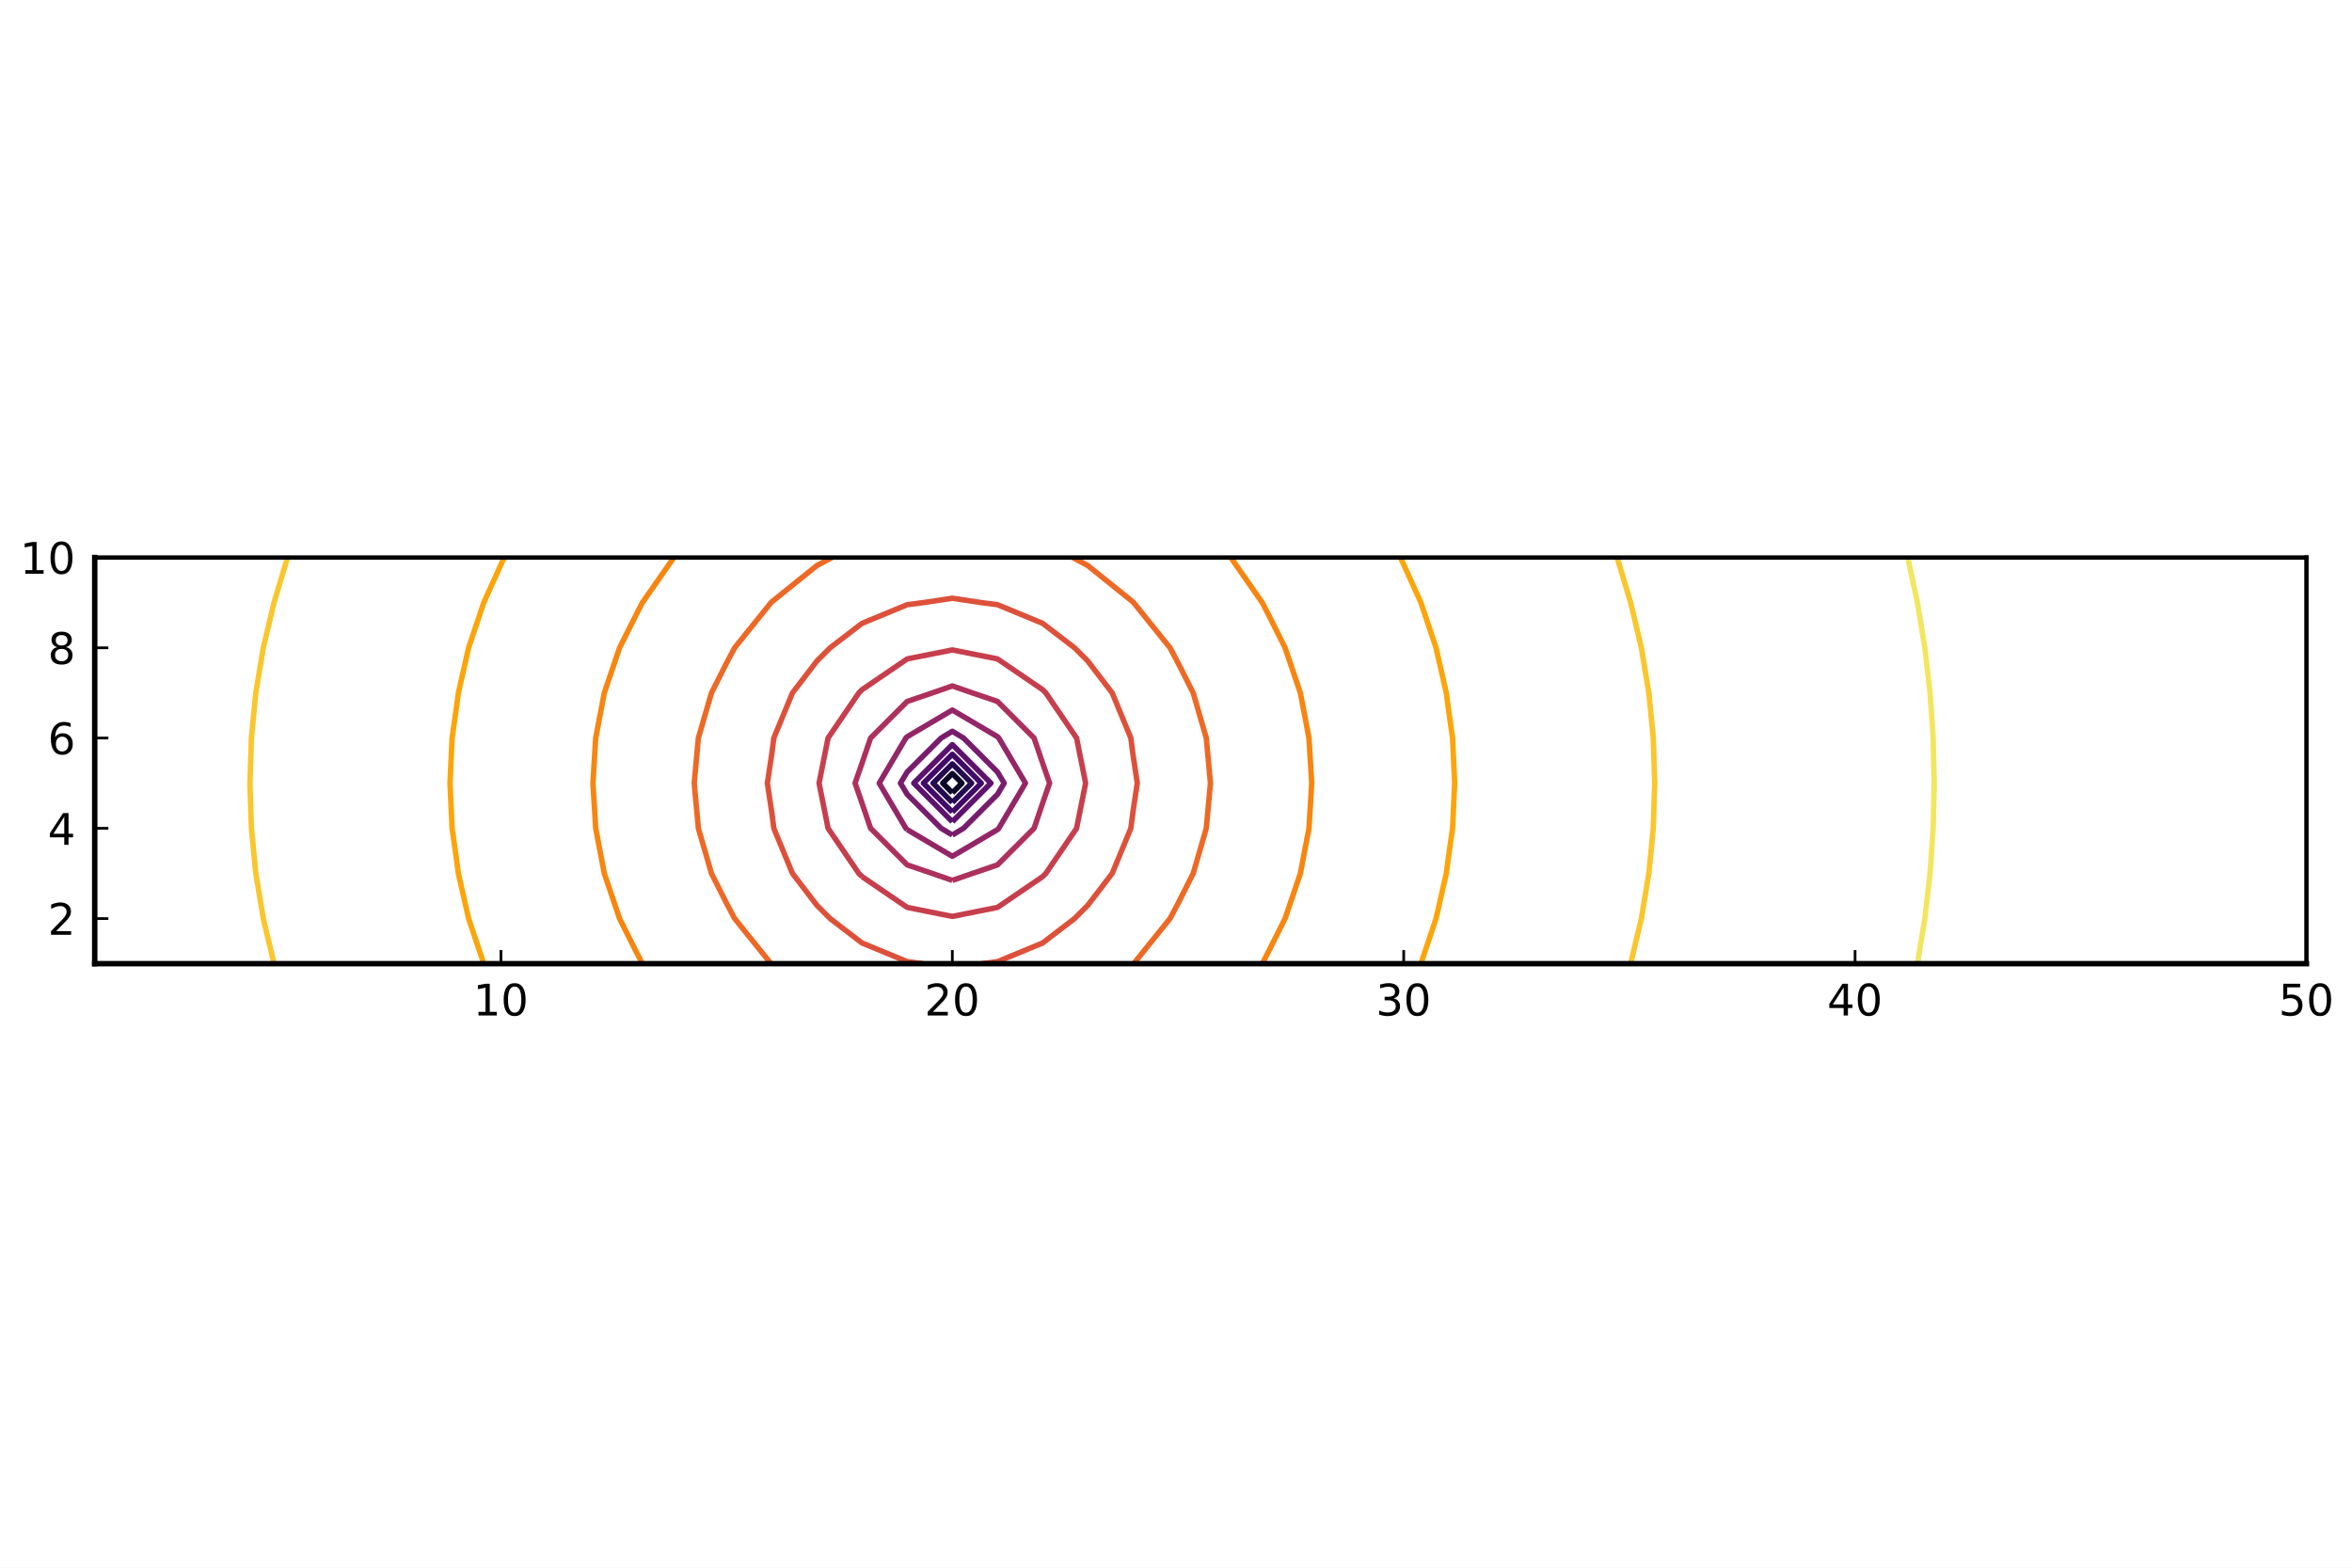
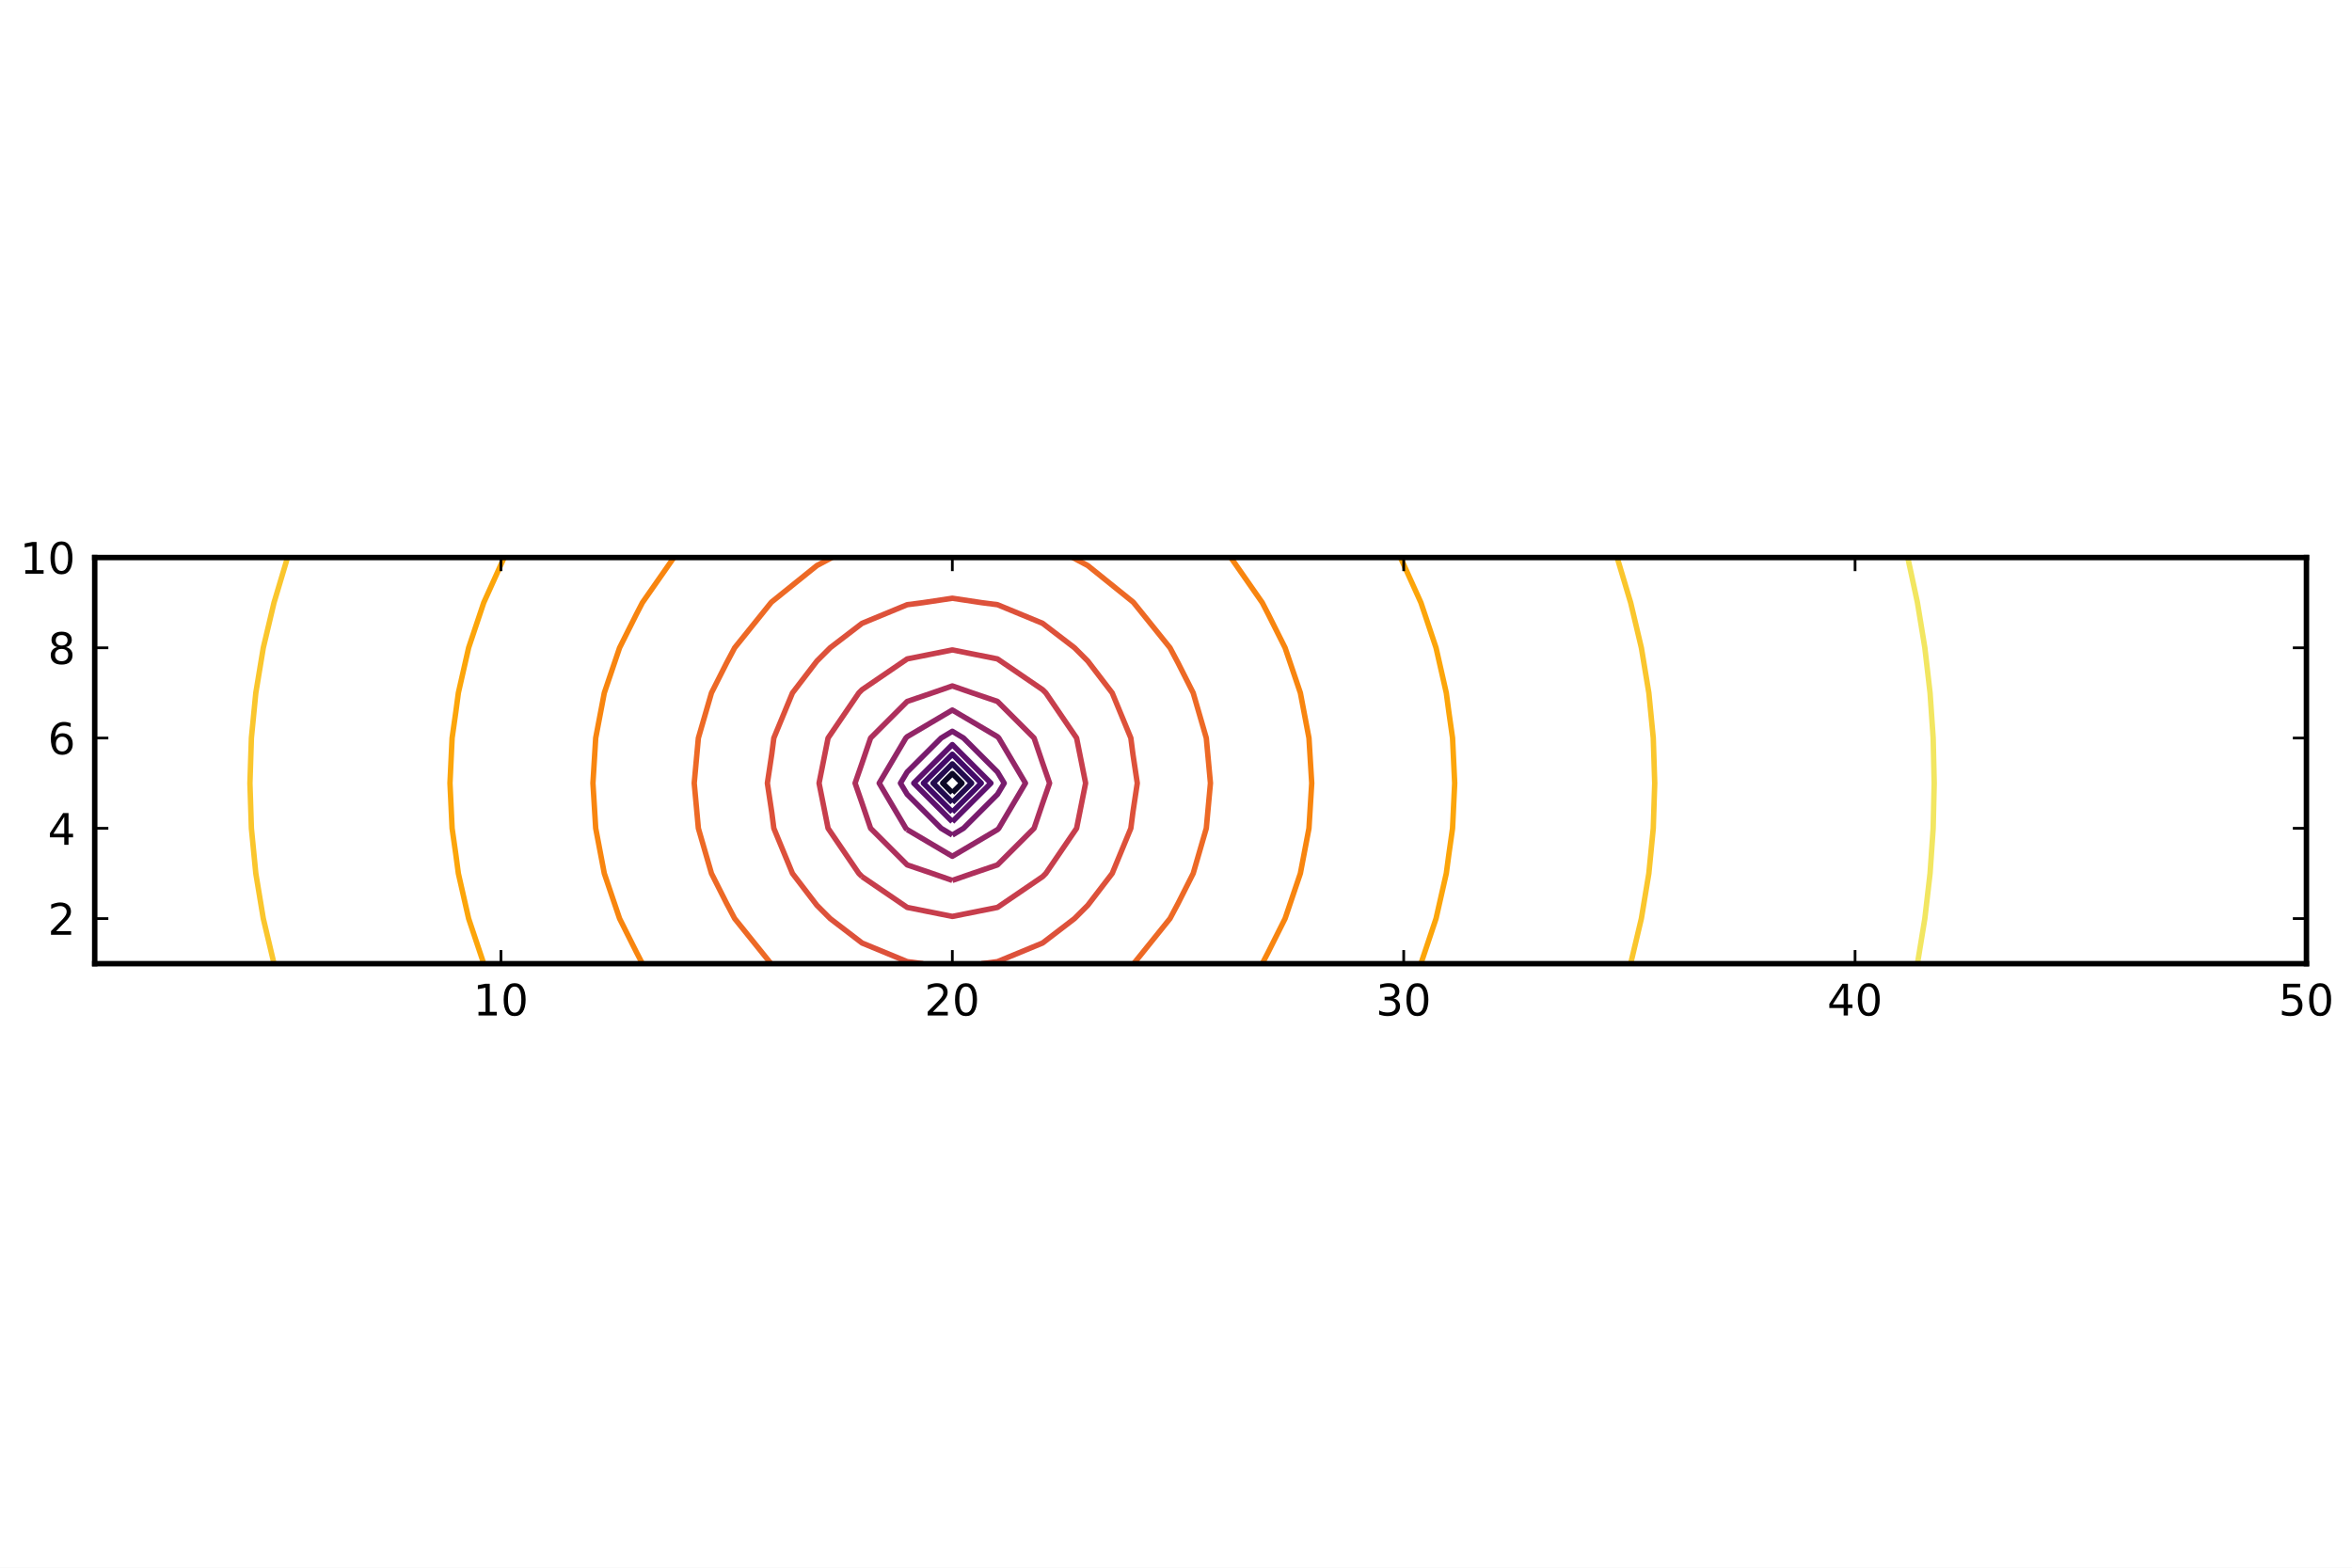
<svg xmlns="http://www.w3.org/2000/svg" xmlns:xlink="http://www.w3.org/1999/xlink" height="288pt" version="1.1" viewBox="0 0 432 288" width="432pt">
  <defs>
    <style type="text/css">*{stroke-linecap:butt;stroke-linejoin:round;}</style>
  </defs>
  <g id="figure_1">
    <g id="patch_1">
      <path d="M 0 288  L 432 288  L 432 0  L 0 0  z " style="fill:#ffffff;" />
    </g>
    <g id="axes_1">
      <g id="patch_2">
        <path d="M 17.398 177.037  L 423.634 177.037  L 423.634 102.423  L 17.398 102.423  z " style="fill:#ffffff;" />
      </g>
      <g id="LineCollection_1">
-         <path clip-path="url(#p36c60db632)" d="M 174.918 143.875  " style="fill:none;stroke:#000004;" />
+         <path clip-path="url(#p03f55fb876)" d="M 174.918 143.875  " style="fill:none;stroke:#000004;" />
      </g>
      <g id="LineCollection_2">
-         <path clip-path="url(#p36c60db632)" d="M 174.918 145.646  L 173.148 143.875  L 174.918 142.105  L 176.689 143.875  L 174.918 145.646  " style="fill:none;stroke:#0c0826;" />
+         <path clip-path="url(#p03f55fb876)" d="M 174.918 145.646  L 173.148 143.875  L 174.918 142.105  L 176.689 143.875  L 174.918 145.646  " style="fill:none;stroke:#0c0826;" />
      </g>
      <g id="LineCollection_3">
-         <path clip-path="url(#p36c60db632)" d="M 174.918 147.416  L 171.377 143.875  L 174.918 140.334  L 178.459 143.875  L 174.918 147.416  " style="fill:none;stroke:#240c4f;" />
+         <path clip-path="url(#p03f55fb876)" d="M 174.918 147.416  L 171.377 143.875  L 174.918 140.334  L 178.459 143.875  L 174.918 147.416  " style="fill:none;stroke:#240c4f;" />
      </g>
      <g id="LineCollection_4">
-         <path clip-path="url(#p36c60db632)" d="M 174.918 149.187  L 169.607 143.875  L 174.918 138.564  L 180.23 143.875  L 174.918 149.187  " style="fill:none;stroke:#420a68;" />
+         <path clip-path="url(#p03f55fb876)" d="M 174.918 149.187  L 169.607 143.875  L 174.918 138.564  L 180.23 143.875  L 174.918 149.187  " style="fill:none;stroke:#420a68;" />
      </g>
      <g id="LineCollection_5">
-         <path clip-path="url(#p36c60db632)" d="M 174.918 150.957  L 167.836 143.875  L 174.918 136.793  L 182 143.875  L 174.918 150.957  " style="fill:none;stroke:#5d126e;" />
+         <path clip-path="url(#p03f55fb876)" d="M 174.918 150.957  L 167.836 143.875  L 174.918 136.793  L 182 143.875  L 174.918 150.957  " style="fill:none;stroke:#5d126e;" />
      </g>
      <g id="LineCollection_6">
-         <path clip-path="url(#p36c60db632)" d="M 174.918 153.405  L 172.862 152.166  L 166.628 145.932  L 165.389 143.875  L 166.628 141.819  L 172.862 135.585  L 174.918 134.346  L 176.974 135.585  L 183.209 141.819  L 184.448 143.875  L 183.209 145.932  L 176.974 152.166  L 174.918 153.405  " style="fill:none;stroke:#781c6d;" />
+         <path clip-path="url(#p03f55fb876)" d="M 174.918 153.405  L 172.862 152.166  L 166.628 145.932  L 165.389 143.875  L 166.628 141.819  L 172.862 135.585  L 174.918 134.346  L 176.974 135.585  L 183.209 141.819  L 184.448 143.875  L 183.209 145.932  L 176.974 152.166  L 174.918 153.405  " style="fill:none;stroke:#781c6d;" />
      </g>
      <g id="LineCollection_7">
-         <path clip-path="url(#p36c60db632)" d="M 166.628 152.411  L 166.382 152.166  L 161.485 143.875  L 166.382 135.585  L 166.628 135.339  L 174.918 130.442  L 183.209 135.339  L 183.454 135.585  L 188.351 143.875  L 183.454 152.166  L 183.209 152.411  L 174.918 157.309  L 166.628 152.411  " style="fill:none;stroke:#932667;" />
+         <path clip-path="url(#p03f55fb876)" d="M 166.628 152.411  L 166.382 152.166  L 161.485 143.875  L 166.382 135.585  L 166.628 135.339  L 174.918 130.442  L 183.209 135.339  L 183.454 135.585  L 188.351 143.875  L 183.454 152.166  L 183.209 152.411  L 174.918 157.309  L 166.628 152.411  " style="fill:none;stroke:#932667;" />
      </g>
      <g id="LineCollection_8">
-         <path clip-path="url(#p36c60db632)" d="M 174.918 161.738  L 171.229 160.456  L 166.628 158.891  L 159.903 152.166  L 158.337 147.564  L 157.056 143.875  L 158.337 140.186  L 159.903 135.585  L 166.628 128.86  L 171.229 127.294  L 174.918 126.013  L 178.607 127.294  L 183.209 128.86  L 189.934 135.585  L 191.499 140.186  L 192.781 143.875  L 191.499 147.564  L 189.934 152.166  L 183.209 158.891  L 178.607 160.456  L 174.918 161.738  " style="fill:none;stroke:#ae305c;" />
+         <path clip-path="url(#p03f55fb876)" d="M 174.918 161.738  L 171.229 160.456  L 166.628 158.891  L 159.903 152.166  L 158.337 147.564  L 157.056 143.875  L 158.337 140.186  L 159.903 135.585  L 166.628 128.86  L 171.229 127.294  L 174.918 126.013  L 178.607 127.294  L 183.209 128.86  L 189.934 135.585  L 191.499 140.186  L 192.781 143.875  L 191.499 147.564  L 189.934 152.166  L 183.209 158.891  L 178.607 160.456  L 174.918 161.738  " style="fill:none;stroke:#ae305c;" />
      </g>
      <g id="LineCollection_9">
-         <path clip-path="url(#p36c60db632)" d="M 158.337 161.048  L 157.746 160.456  L 152.093 152.166  L 150.44 143.875  L 152.093 135.585  L 157.746 127.294  L 158.337 126.703  L 166.628 121.05  L 174.918 119.397  L 183.209 121.05  L 191.499 126.703  L 192.091 127.294  L 197.744 135.585  L 199.397 143.875  L 197.744 152.166  L 192.091 160.456  L 191.499 161.048  L 183.209 166.701  L 174.918 168.354  L 166.628 166.701  L 158.337 161.048  " style="fill:none;stroke:#c73e4c;" />
+         <path clip-path="url(#p03f55fb876)" d="M 158.337 161.048  L 157.746 160.456  L 152.093 152.166  L 150.44 143.875  L 152.093 135.585  L 157.746 127.294  L 158.337 126.703  L 166.628 121.05  L 174.918 119.397  L 183.209 121.05  L 191.499 126.703  L 192.091 127.294  L 197.744 135.585  L 199.397 143.875  L 197.744 152.166  L 192.091 160.456  L 191.499 161.048  L 183.209 166.701  L 174.918 168.354  L 166.628 166.701  L 158.337 161.048  " style="fill:none;stroke:#c73e4c;" />
      </g>
      <g id="LineCollection_10">
-         <path clip-path="url(#p36c60db632)" d="M 169.54 177.037  L 166.628 176.663  L 158.337 173.239  L 152.475 168.747  L 150.047 166.318  L 145.554 160.456  L 142.13 152.166  L 141.756 149.253  L 140.947 143.875  L 141.756 138.497  L 142.13 135.585  L 145.554 127.294  L 150.047 121.432  L 152.475 119.004  L 158.337 114.511  L 166.628 111.088  L 169.54 110.713  L 174.918 109.904  L 180.296 110.713  L 183.209 111.088  L 191.499 114.511  L 197.361 119.004  L 199.79 121.432  L 204.282 127.294  L 207.706 135.585  L 208.08 138.497  L 208.889 143.875  L 208.08 149.253  L 207.706 152.166  L 204.282 160.456  L 199.79 166.318  L 197.361 168.747  L 191.499 173.239  L 183.209 176.663  L 180.296 177.037  " style="fill:none;stroke:#dd513a;" />
+         <path clip-path="url(#p03f55fb876)" d="M 169.54 177.037  L 166.628 176.663  L 158.337 173.239  L 152.475 168.747  L 150.047 166.318  L 145.554 160.456  L 142.13 152.166  L 141.756 149.253  L 140.947 143.875  L 141.756 138.497  L 142.13 135.585  L 145.554 127.294  L 150.047 121.432  L 152.475 119.004  L 158.337 114.511  L 166.628 111.088  L 169.54 110.713  L 174.918 109.904  L 180.296 110.713  L 183.209 111.088  L 191.499 114.511  L 197.361 119.004  L 199.79 121.432  L 204.282 127.294  L 207.706 135.585  L 208.08 138.497  L 208.889 143.875  L 208.08 149.253  L 207.706 152.166  L 204.282 160.456  L 199.79 166.318  L 197.361 168.747  L 191.499 173.239  L 183.209 176.663  L 180.296 177.037  " style="fill:none;stroke:#dd513a;" />
      </g>
      <g id="LineCollection_11">
-         <path clip-path="url(#p36c60db632)" d="M 141.613 177.037  L 134.937 168.747  L 133.466 165.978  L 130.676 160.456  L 128.271 152.166  L 127.51 143.875  L 128.271 135.585  L 130.676 127.294  L 133.466 121.772  L 134.937 119.004  L 141.613 110.713  L 141.756 110.57  L 150.047 103.894  L 152.815 102.423  " style="fill:none;stroke:#ed6925;" />
-         <path clip-path="url(#p36c60db632)" d="M 197.021 102.423  L 199.79 103.894  L 208.08 110.57  L 208.223 110.713  L 214.899 119.004  L 216.371 121.772  L 219.16 127.294  L 221.565 135.585  L 222.326 143.875  L 221.565 152.166  L 219.16 160.456  L 216.371 165.978  L 214.899 168.747  L 208.223 177.037  " style="fill:none;stroke:#ed6925;" />
+         <path clip-path="url(#p03f55fb876)" d="M 141.613 177.037  L 134.937 168.747  L 133.466 165.978  L 130.676 160.456  L 128.271 152.166  L 127.51 143.875  L 128.271 135.585  L 130.676 127.294  L 133.466 121.772  L 134.937 119.004  L 141.613 110.713  L 141.756 110.57  L 150.047 103.894  L 152.815 102.423  " style="fill:none;stroke:#ed6925;" />
+         <path clip-path="url(#p03f55fb876)" d="M 197.021 102.423  L 199.79 103.894  L 208.08 110.57  L 208.223 110.713  L 214.899 119.004  L 216.371 121.772  L 219.16 127.294  L 221.565 135.585  L 222.326 143.875  L 221.565 152.166  L 219.16 160.456  L 216.371 165.978  L 214.899 168.747  L 208.223 177.037  " style="fill:none;stroke:#ed6925;" />
      </g>
      <g id="LineCollection_12">
-         <path clip-path="url(#p36c60db632)" d="M 117.99 177.037  L 116.885 174.902  L 113.8 168.747  L 110.993 160.456  L 109.415 152.166  L 108.908 143.875  L 109.415 135.585  L 110.993 127.294  L 113.8 119.004  L 116.885 112.849  L 117.99 110.713  L 123.77 102.423  " style="fill:none;stroke:#f8850f;" />
-         <path clip-path="url(#p36c60db632)" d="M 226.067 102.423  L 231.846 110.713  L 232.952 112.849  L 236.036 119.004  L 238.844 127.294  L 240.422 135.585  L 240.929 143.875  L 240.422 152.166  L 238.844 160.456  L 236.036 168.747  L 232.952 174.902  L 231.846 177.037  " style="fill:none;stroke:#f8850f;" />
+         <path clip-path="url(#p03f55fb876)" d="M 117.99 177.037  L 116.885 174.902  L 113.8 168.747  L 110.993 160.456  L 109.415 152.166  L 108.908 143.875  L 109.415 135.585  L 110.993 127.294  L 113.8 119.004  L 116.885 112.849  L 117.99 110.713  L 123.77 102.423  " style="fill:none;stroke:#f8850f;" />
+         <path clip-path="url(#p03f55fb876)" d="M 226.067 102.423  L 231.846 110.713  L 232.952 112.849  L 236.036 119.004  L 238.844 127.294  L 240.422 135.585  L 240.929 143.875  L 240.422 152.166  L 238.844 160.456  L 236.036 168.747  L 232.952 174.902  L 231.846 177.037  " style="fill:none;stroke:#f8850f;" />
      </g>
      <g id="LineCollection_13">
-         <path clip-path="url(#p36c60db632)" d="M 88.851 177.037  L 86.074 168.747  L 84.189 160.456  L 83.722 156.963  L 83.04 152.166  L 82.649 143.875  L 83.04 135.585  L 83.722 130.787  L 84.189 127.294  L 86.074 119.004  L 88.851 110.713  L 92.013 103.719  L 92.605 102.423  " style="fill:none;stroke:#fca50a;" />
-         <path clip-path="url(#p36c60db632)" d="M 257.231 102.423  L 257.823 103.719  L 260.986 110.713  L 263.762 119.004  L 265.647 127.294  L 266.114 130.787  L 266.796 135.585  L 267.187 143.875  L 266.796 152.166  L 266.114 156.963  L 265.647 160.456  L 263.762 168.747  L 260.986 177.037  " style="fill:none;stroke:#fca50a;" />
+         <path clip-path="url(#p03f55fb876)" d="M 88.851 177.037  L 86.074 168.747  L 84.189 160.456  L 83.722 156.963  L 83.04 152.166  L 82.649 143.875  L 83.04 135.585  L 83.722 130.787  L 84.189 127.294  L 86.074 119.004  L 88.851 110.713  L 92.013 103.719  L 92.605 102.423  " style="fill:none;stroke:#fca50a;" />
+         <path clip-path="url(#p03f55fb876)" d="M 257.231 102.423  L 257.823 103.719  L 260.986 110.713  L 263.762 119.004  L 265.647 127.294  L 266.114 130.787  L 266.796 135.585  L 267.187 143.875  L 266.796 152.166  L 266.114 156.963  L 265.647 160.456  L 263.762 168.747  L 260.986 177.037  " style="fill:none;stroke:#fca50a;" />
      </g>
      <g id="LineCollection_14">
-         <path clip-path="url(#p36c60db632)" d="M 50.328 177.037  L 48.36 168.747  L 46.986 160.456  L 46.175 152.166  L 45.907 143.875  L 46.175 135.585  L 46.986 127.294  L 48.36 119.004  L 50.328 110.713  L 50.56 109.948  L 52.809 102.423  " style="fill:none;stroke:#fac62d;" />
-         <path clip-path="url(#p36c60db632)" d="M 297.027 102.423  L 299.276 109.948  L 299.509 110.713  L 301.476 119.004  L 302.85 127.294  L 303.661 135.585  L 303.929 143.875  L 303.661 152.166  L 302.85 160.456  L 301.476 168.747  L 299.509 177.037  " style="fill:none;stroke:#fac62d;" />
+         <path clip-path="url(#p03f55fb876)" d="M 50.328 177.037  L 48.36 168.747  L 46.986 160.456  L 46.175 152.166  L 45.907 143.875  L 46.175 135.585  L 46.986 127.294  L 48.36 119.004  L 50.328 110.713  L 50.56 109.948  L 52.809 102.423  " style="fill:none;stroke:#fac62d;" />
+         <path clip-path="url(#p03f55fb876)" d="M 297.027 102.423  L 299.276 109.948  L 299.509 110.713  L 301.476 119.004  L 302.85 127.294  L 303.661 135.585  L 303.929 143.875  L 303.661 152.166  L 302.85 160.456  L 301.476 168.747  L 299.509 177.037  " style="fill:none;stroke:#fac62d;" />
      </g>
      <g id="LineCollection_15">
-         <path clip-path="url(#p36c60db632)" d="M 350.407 102.423  L 352.184 110.713  L 353.543 119.004  L 354.502 127.294  L 355.072 135.585  L 355.262 143.875  L 355.072 152.166  L 354.502 160.456  L 353.543 168.747  L 352.184 177.037  " style="fill:none;stroke:#f2e661;" />
+         <path clip-path="url(#p03f55fb876)" d="M 350.407 102.423  L 352.184 110.713  L 353.543 119.004  L 354.502 127.294  L 355.072 135.585  L 355.262 143.875  L 355.072 152.166  L 354.502 160.456  L 353.543 168.747  L 352.184 177.037  " style="fill:none;stroke:#f2e661;" />
      </g>
      <g id="LineCollection_16" />
      <g id="matplotlib.axis_1">
        <g id="xtick_1">
          <g id="line2d_1">
            <defs>
-               <path d="M 0 0  L 0 -2.5  " id="m67c2e6fa4d" style="stroke:#000000;stroke-width:0.5;" />
-             </defs>
-             <g>
-               <use style="stroke:#000000;stroke-width:0.5;" x="92.013" xlink:href="#m67c2e6fa4d" y="177.037" />
+               <path d="M 0 0  L 0 -2.5  " id="m2ab9bc9e04" style="stroke:#000000;stroke-width:0.5;" />
+             </defs>
+             <g>
+               <use style="stroke:#000000;stroke-width:0.5;" x="92.013" xlink:href="#m2ab9bc9e04" y="177.037" />
+             </g>
+           </g>
+           <g id="line2d_2">
+             <defs>
+               <path d="M 0 0  L 0 2.5  " id="m212cce0cb9" style="stroke:#000000;stroke-width:0.5;" />
+             </defs>
+             <g>
+               <use style="stroke:#000000;stroke-width:0.5;" x="92.013" xlink:href="#m212cce0cb9" y="102.423" />
            </g>
          </g>
          <g id="text_1">
            <g transform="translate(86.89296 186.6161)scale(0.08 -0.08)">
              <defs>
                <path d="M 12.406 8.297  L 28.516 8.297  L 28.516 63.922  L 10.984 60.406  L 10.984 69.391  L 28.422 72.906  L 38.281 72.906  L 38.281 8.297  L 54.391 8.297  L 54.391 0  L 12.406 0  z " id="DejaVuSans-49" />
                <path d="M 31.781 66.406  Q 24.172 66.406 20.328 58.906  Q 16.5 51.422 16.5 36.375  Q 16.5 21.391 20.328 13.891  Q 24.172 6.391 31.781 6.391  Q 39.453 6.391 43.281 13.891  Q 47.125 21.391 47.125 36.375  Q 47.125 51.422 43.281 58.906  Q 39.453 66.406 31.781 66.406  z M 31.781 74.219  Q 44.047 74.219 50.516 64.516  Q 56.984 54.828 56.984 36.375  Q 56.984 17.969 50.516 8.266  Q 44.047 -1.422 31.781 -1.422  Q 19.531 -1.422 13.062 8.266  Q 6.594 17.969 6.594 36.375  Q 6.594 54.828 13.062 64.516  Q 19.531 74.219 31.781 74.219  z " id="DejaVuSans-48" />
              </defs>
              <use transform="translate(0 0.78125)" xlink:href="#DejaVuSans-49" />
              <use transform="translate(63.62305 0.78125)" xlink:href="#DejaVuSans-48" />
            </g>
          </g>
        </g>
        <g id="xtick_2">
-           <g id="line2d_2">
-             <g>
-               <use style="stroke:#000000;stroke-width:0.5;" x="174.918" xlink:href="#m67c2e6fa4d" y="177.037" />
+           <g id="line2d_3">
+             <g>
+               <use style="stroke:#000000;stroke-width:0.5;" x="174.918" xlink:href="#m2ab9bc9e04" y="177.037" />
+             </g>
+           </g>
+           <g id="line2d_4">
+             <g>
+               <use style="stroke:#000000;stroke-width:0.5;" x="174.918" xlink:href="#m212cce0cb9" y="102.423" />
            </g>
          </g>
          <g id="text_2">
            <g transform="translate(169.7981 186.6161)scale(0.08 -0.08)">
              <defs>
                <path d="M 19.188 8.297  L 53.609 8.297  L 53.609 0  L 7.328 0  L 7.328 8.297  Q 12.938 14.109 22.625 23.891  Q 32.328 33.688 34.812 36.531  Q 39.547 41.844 41.422 45.531  Q 43.312 49.219 43.312 52.781  Q 43.312 58.594 39.234 62.25  Q 35.156 65.922 28.609 65.922  Q 23.969 65.922 18.812 64.312  Q 13.672 62.703 7.812 59.422  L 7.812 69.391  Q 13.766 71.781 18.938 73  Q 24.125 74.219 28.422 74.219  Q 39.75 74.219 46.484 68.547  Q 53.219 62.891 53.219 53.422  Q 53.219 48.922 51.531 44.891  Q 49.859 40.875 45.406 35.406  Q 44.188 33.984 37.641 27.219  Q 31.109 20.453 19.188 8.297  z " id="DejaVuSans-50" />
              </defs>
              <use transform="translate(0 0.78125)" xlink:href="#DejaVuSans-50" />
              <use transform="translate(63.62305 0.78125)" xlink:href="#DejaVuSans-48" />
            </g>
          </g>
        </g>
        <g id="xtick_3">
-           <g id="line2d_3">
-             <g>
-               <use style="stroke:#000000;stroke-width:0.5;" x="257.823" xlink:href="#m67c2e6fa4d" y="177.037" />
+           <g id="line2d_5">
+             <g>
+               <use style="stroke:#000000;stroke-width:0.5;" x="257.823" xlink:href="#m2ab9bc9e04" y="177.037" />
+             </g>
+           </g>
+           <g id="line2d_6">
+             <g>
+               <use style="stroke:#000000;stroke-width:0.5;" x="257.823" xlink:href="#m212cce0cb9" y="102.423" />
            </g>
          </g>
          <g id="text_3">
            <g transform="translate(252.7032 186.6161)scale(0.08 -0.08)">
              <defs>
                <path d="M 40.578 39.312  Q 47.656 37.797 51.625 33  Q 55.609 28.219 55.609 21.188  Q 55.609 10.406 48.188 4.484  Q 40.766 -1.422 27.094 -1.422  Q 22.516 -1.422 17.656 -0.516  Q 12.797 0.391 7.625 2.203  L 7.625 11.719  Q 11.719 9.328 16.594 8.109  Q 21.484 6.891 26.812 6.891  Q 36.078 6.891 40.938 10.547  Q 45.797 14.203 45.797 21.188  Q 45.797 27.641 41.281 31.266  Q 36.766 34.906 28.719 34.906  L 20.219 34.906  L 20.219 43.016  L 29.109 43.016  Q 36.375 43.016 40.234 45.922  Q 44.094 48.828 44.094 54.297  Q 44.094 59.906 40.109 62.906  Q 36.141 65.922 28.719 65.922  Q 24.656 65.922 20.016 65.031  Q 15.375 64.156 9.812 62.312  L 9.812 71.094  Q 15.438 72.656 20.344 73.438  Q 25.25 74.219 29.594 74.219  Q 40.828 74.219 47.359 69.109  Q 53.906 64.016 53.906 55.328  Q 53.906 49.266 50.438 45.094  Q 46.969 40.922 40.578 39.312  z " id="DejaVuSans-51" />
              </defs>
              <use transform="translate(0 0.78125)" xlink:href="#DejaVuSans-51" />
              <use transform="translate(63.62305 0.78125)" xlink:href="#DejaVuSans-48" />
            </g>
          </g>
        </g>
        <g id="xtick_4">
-           <g id="line2d_4">
-             <g>
-               <use style="stroke:#000000;stroke-width:0.5;" x="340.728" xlink:href="#m67c2e6fa4d" y="177.037" />
+           <g id="line2d_7">
+             <g>
+               <use style="stroke:#000000;stroke-width:0.5;" x="340.728" xlink:href="#m2ab9bc9e04" y="177.037" />
+             </g>
+           </g>
+           <g id="line2d_8">
+             <g>
+               <use style="stroke:#000000;stroke-width:0.5;" x="340.728" xlink:href="#m212cce0cb9" y="102.423" />
            </g>
          </g>
          <g id="text_4">
            <g transform="translate(335.6084 186.6161)scale(0.08 -0.08)">
              <defs>
                <path d="M 37.797 64.312  L 12.891 25.391  L 37.797 25.391  z M 35.203 72.906  L 47.609 72.906  L 47.609 25.391  L 58.016 25.391  L 58.016 17.188  L 47.609 17.188  L 47.609 0  L 37.797 0  L 37.797 17.188  L 4.891 17.188  L 4.891 26.703  z " id="DejaVuSans-52" />
              </defs>
              <use transform="translate(0 0.78125)" xlink:href="#DejaVuSans-52" />
              <use transform="translate(63.62305 0.78125)" xlink:href="#DejaVuSans-48" />
            </g>
          </g>
        </g>
        <g id="xtick_5">
-           <g id="line2d_5">
-             <g>
-               <use style="stroke:#000000;stroke-width:0.5;" x="423.634" xlink:href="#m67c2e6fa4d" y="177.037" />
+           <g id="line2d_9">
+             <g>
+               <use style="stroke:#000000;stroke-width:0.5;" x="423.634" xlink:href="#m2ab9bc9e04" y="177.037" />
+             </g>
+           </g>
+           <g id="line2d_10">
+             <g>
+               <use style="stroke:#000000;stroke-width:0.5;" x="423.634" xlink:href="#m212cce0cb9" y="102.423" />
            </g>
          </g>
          <g id="text_5">
            <g transform="translate(418.5135 186.6161)scale(0.08 -0.08)">
              <defs>
                <path d="M 10.797 72.906  L 49.516 72.906  L 49.516 64.594  L 19.828 64.594  L 19.828 46.734  Q 21.969 47.469 24.109 47.828  Q 26.266 48.188 28.422 48.188  Q 40.625 48.188 47.75 41.5  Q 54.891 34.812 54.891 23.391  Q 54.891 11.625 47.562 5.094  Q 40.234 -1.422 26.906 -1.422  Q 22.312 -1.422 17.547 -0.641  Q 12.797 0.141 7.719 1.703  L 7.719 11.625  Q 12.109 9.234 16.797 8.062  Q 21.484 6.891 26.703 6.891  Q 35.156 6.891 40.078 11.328  Q 45.016 15.766 45.016 23.391  Q 45.016 31 40.078 35.438  Q 35.156 39.891 26.703 39.891  Q 22.75 39.891 18.812 39.016  Q 14.891 38.141 10.797 36.281  z " id="DejaVuSans-53" />
              </defs>
              <use transform="translate(0 0.78125)" xlink:href="#DejaVuSans-53" />
              <use transform="translate(63.62305 0.78125)" xlink:href="#DejaVuSans-48" />
            </g>
          </g>
        </g>
      </g>
      <g id="matplotlib.axis_2">
        <g id="ytick_1">
-           <g id="line2d_6">
-             <defs>
-               <path d="M 0 0  L 2.5 0  " id="mbc180b56a9" style="stroke:#000000;stroke-width:0.5;" />
-             </defs>
-             <g>
-               <use style="stroke:#000000;stroke-width:0.5;" x="17.398" xlink:href="#mbc180b56a9" y="168.747" />
+           <g id="line2d_11">
+             <defs>
+               <path d="M 0 0  L 2.5 0  " id="me739bc67a8" style="stroke:#000000;stroke-width:0.5;" />
+             </defs>
+             <g>
+               <use style="stroke:#000000;stroke-width:0.5;" x="17.398" xlink:href="#me739bc67a8" y="168.747" />
+             </g>
+           </g>
+           <g id="line2d_12">
+             <defs>
+               <path d="M 0 0  L -2.5 0  " id="m13c9f2ed95" style="stroke:#000000;stroke-width:0.5;" />
+             </defs>
+             <g>
+               <use style="stroke:#000000;stroke-width:0.5;" x="423.634" xlink:href="#m13c9f2ed95" y="168.747" />
            </g>
          </g>
          <g id="text_6">
            <g transform="translate(8.77834 171.7862)scale(0.08 -0.08)">
              <use transform="translate(0 0.78125)" xlink:href="#DejaVuSans-50" />
            </g>
          </g>
        </g>
        <g id="ytick_2">
-           <g id="line2d_7">
-             <g>
-               <use style="stroke:#000000;stroke-width:0.5;" x="17.398" xlink:href="#mbc180b56a9" y="152.166" />
+           <g id="line2d_13">
+             <g>
+               <use style="stroke:#000000;stroke-width:0.5;" x="17.398" xlink:href="#me739bc67a8" y="152.166" />
+             </g>
+           </g>
+           <g id="line2d_14">
+             <g>
+               <use style="stroke:#000000;stroke-width:0.5;" x="423.634" xlink:href="#m13c9f2ed95" y="152.166" />
            </g>
          </g>
          <g id="text_7">
            <g transform="translate(8.77834 155.2051)scale(0.08 -0.08)">
              <use transform="translate(0 0.09375)" xlink:href="#DejaVuSans-52" />
            </g>
          </g>
        </g>
        <g id="ytick_3">
-           <g id="line2d_8">
-             <g>
-               <use style="stroke:#000000;stroke-width:0.5;" x="17.398" xlink:href="#mbc180b56a9" y="135.585" />
+           <g id="line2d_15">
+             <g>
+               <use style="stroke:#000000;stroke-width:0.5;" x="17.398" xlink:href="#me739bc67a8" y="135.585" />
+             </g>
+           </g>
+           <g id="line2d_16">
+             <g>
+               <use style="stroke:#000000;stroke-width:0.5;" x="423.634" xlink:href="#m13c9f2ed95" y="135.585" />
            </g>
          </g>
          <g id="text_8">
            <g transform="translate(8.77834 138.6241)scale(0.08 -0.08)">
              <defs>
                <path d="M 33.016 40.375  Q 26.375 40.375 22.484 35.828  Q 18.609 31.297 18.609 23.391  Q 18.609 15.531 22.484 10.953  Q 26.375 6.391 33.016 6.391  Q 39.656 6.391 43.531 10.953  Q 47.406 15.531 47.406 23.391  Q 47.406 31.297 43.531 35.828  Q 39.656 40.375 33.016 40.375  z M 52.594 71.297  L 52.594 62.312  Q 48.875 64.062 45.094 64.984  Q 41.312 65.922 37.594 65.922  Q 27.828 65.922 22.672 59.328  Q 17.531 52.734 16.797 39.406  Q 19.672 43.656 24.016 45.922  Q 28.375 48.188 33.594 48.188  Q 44.578 48.188 50.953 41.516  Q 57.328 34.859 57.328 23.391  Q 57.328 12.156 50.688 5.359  Q 44.047 -1.422 33.016 -1.422  Q 20.359 -1.422 13.672 8.266  Q 6.984 17.969 6.984 36.375  Q 6.984 53.656 15.188 63.938  Q 23.391 74.219 37.203 74.219  Q 40.922 74.219 44.703 73.484  Q 48.484 72.75 52.594 71.297  z " id="DejaVuSans-54" />
              </defs>
              <use transform="translate(0 0.78125)" xlink:href="#DejaVuSans-54" />
            </g>
          </g>
        </g>
        <g id="ytick_4">
-           <g id="line2d_9">
-             <g>
-               <use style="stroke:#000000;stroke-width:0.5;" x="17.398" xlink:href="#mbc180b56a9" y="119.004" />
+           <g id="line2d_17">
+             <g>
+               <use style="stroke:#000000;stroke-width:0.5;" x="17.398" xlink:href="#me739bc67a8" y="119.004" />
+             </g>
+           </g>
+           <g id="line2d_18">
+             <g>
+               <use style="stroke:#000000;stroke-width:0.5;" x="423.634" xlink:href="#m13c9f2ed95" y="119.004" />
            </g>
          </g>
          <g id="text_9">
            <g transform="translate(8.77834 122.0431)scale(0.08 -0.08)">
              <defs>
                <path d="M 31.781 34.625  Q 24.75 34.625 20.719 30.859  Q 16.703 27.094 16.703 20.516  Q 16.703 13.922 20.719 10.156  Q 24.75 6.391 31.781 6.391  Q 38.812 6.391 42.859 10.172  Q 46.922 13.969 46.922 20.516  Q 46.922 27.094 42.891 30.859  Q 38.875 34.625 31.781 34.625  z M 21.922 38.812  Q 15.578 40.375 12.031 44.719  Q 8.5 49.078 8.5 55.328  Q 8.5 64.062 14.719 69.141  Q 20.953 74.219 31.781 74.219  Q 42.672 74.219 48.875 69.141  Q 55.078 64.062 55.078 55.328  Q 55.078 49.078 51.531 44.719  Q 48 40.375 41.703 38.812  Q 48.828 37.156 52.797 32.312  Q 56.781 27.484 56.781 20.516  Q 56.781 9.906 50.312 4.234  Q 43.844 -1.422 31.781 -1.422  Q 19.734 -1.422 13.25 4.234  Q 6.781 9.906 6.781 20.516  Q 6.781 27.484 10.781 32.312  Q 14.797 37.156 21.922 38.812  z M 18.312 54.391  Q 18.312 48.734 21.844 45.562  Q 25.391 42.391 31.781 42.391  Q 38.141 42.391 41.719 45.562  Q 45.312 48.734 45.312 54.391  Q 45.312 60.062 41.719 63.234  Q 38.141 66.406 31.781 66.406  Q 25.391 66.406 21.844 63.234  Q 18.312 60.062 18.312 54.391  z " id="DejaVuSans-56" />
              </defs>
              <use transform="translate(0 0.78125)" xlink:href="#DejaVuSans-56" />
            </g>
          </g>
        </g>
        <g id="ytick_5">
-           <g id="line2d_10">
-             <g>
-               <use style="stroke:#000000;stroke-width:0.5;" x="17.398" xlink:href="#mbc180b56a9" y="102.423" />
+           <g id="line2d_19">
+             <g>
+               <use style="stroke:#000000;stroke-width:0.5;" x="17.398" xlink:href="#me739bc67a8" y="102.423" />
+             </g>
+           </g>
+           <g id="line2d_20">
+             <g>
+               <use style="stroke:#000000;stroke-width:0.5;" x="423.634" xlink:href="#m13c9f2ed95" y="102.423" />
            </g>
          </g>
          <g id="text_10">
            <g transform="translate(3.65834 105.4621)scale(0.08 -0.08)">
              <use transform="translate(0 0.78125)" xlink:href="#DejaVuSans-49" />
              <use transform="translate(63.62305 0.78125)" xlink:href="#DejaVuSans-48" />
            </g>
          </g>
        </g>
      </g>
      <g id="patch_3">
        <path d="M 17.398 177.037  L 17.398 102.423  " style="fill:none;stroke:#000000;stroke-linecap:square;stroke-linejoin:miter;" />
      </g>
      <g id="patch_4">
-         <path d="M 423.634 177.037  L 423.634 102.423  " style="fill:none;stroke:#000000;stroke-linecap:square;stroke-linejoin:miter;stroke-width:0.8;" />
+         <path d="M 423.634 177.037  L 423.634 102.423  " style="fill:none;stroke:#000000;stroke-linecap:square;stroke-linejoin:miter;" />
      </g>
      <g id="patch_5">
        <path d="M 17.398 177.037  L 423.634 177.037  " style="fill:none;stroke:#000000;stroke-linecap:square;stroke-linejoin:miter;" />
      </g>
      <g id="patch_6">
-         <path d="M 17.398 102.423  L 423.634 102.423  " style="fill:none;stroke:#000000;stroke-linecap:square;stroke-linejoin:miter;stroke-width:0.8;" />
+         <path d="M 17.398 102.423  L 423.634 102.423  " style="fill:none;stroke:#000000;stroke-linecap:square;stroke-linejoin:miter;" />
      </g>
    </g>
  </g>
  <defs>
-     <clipPath id="p36c60db632">
+     <clipPath id="p03f55fb876">
      <rect height="74.615" width="406.235" x="17.398" y="102.423" />
    </clipPath>
  </defs>
</svg>
